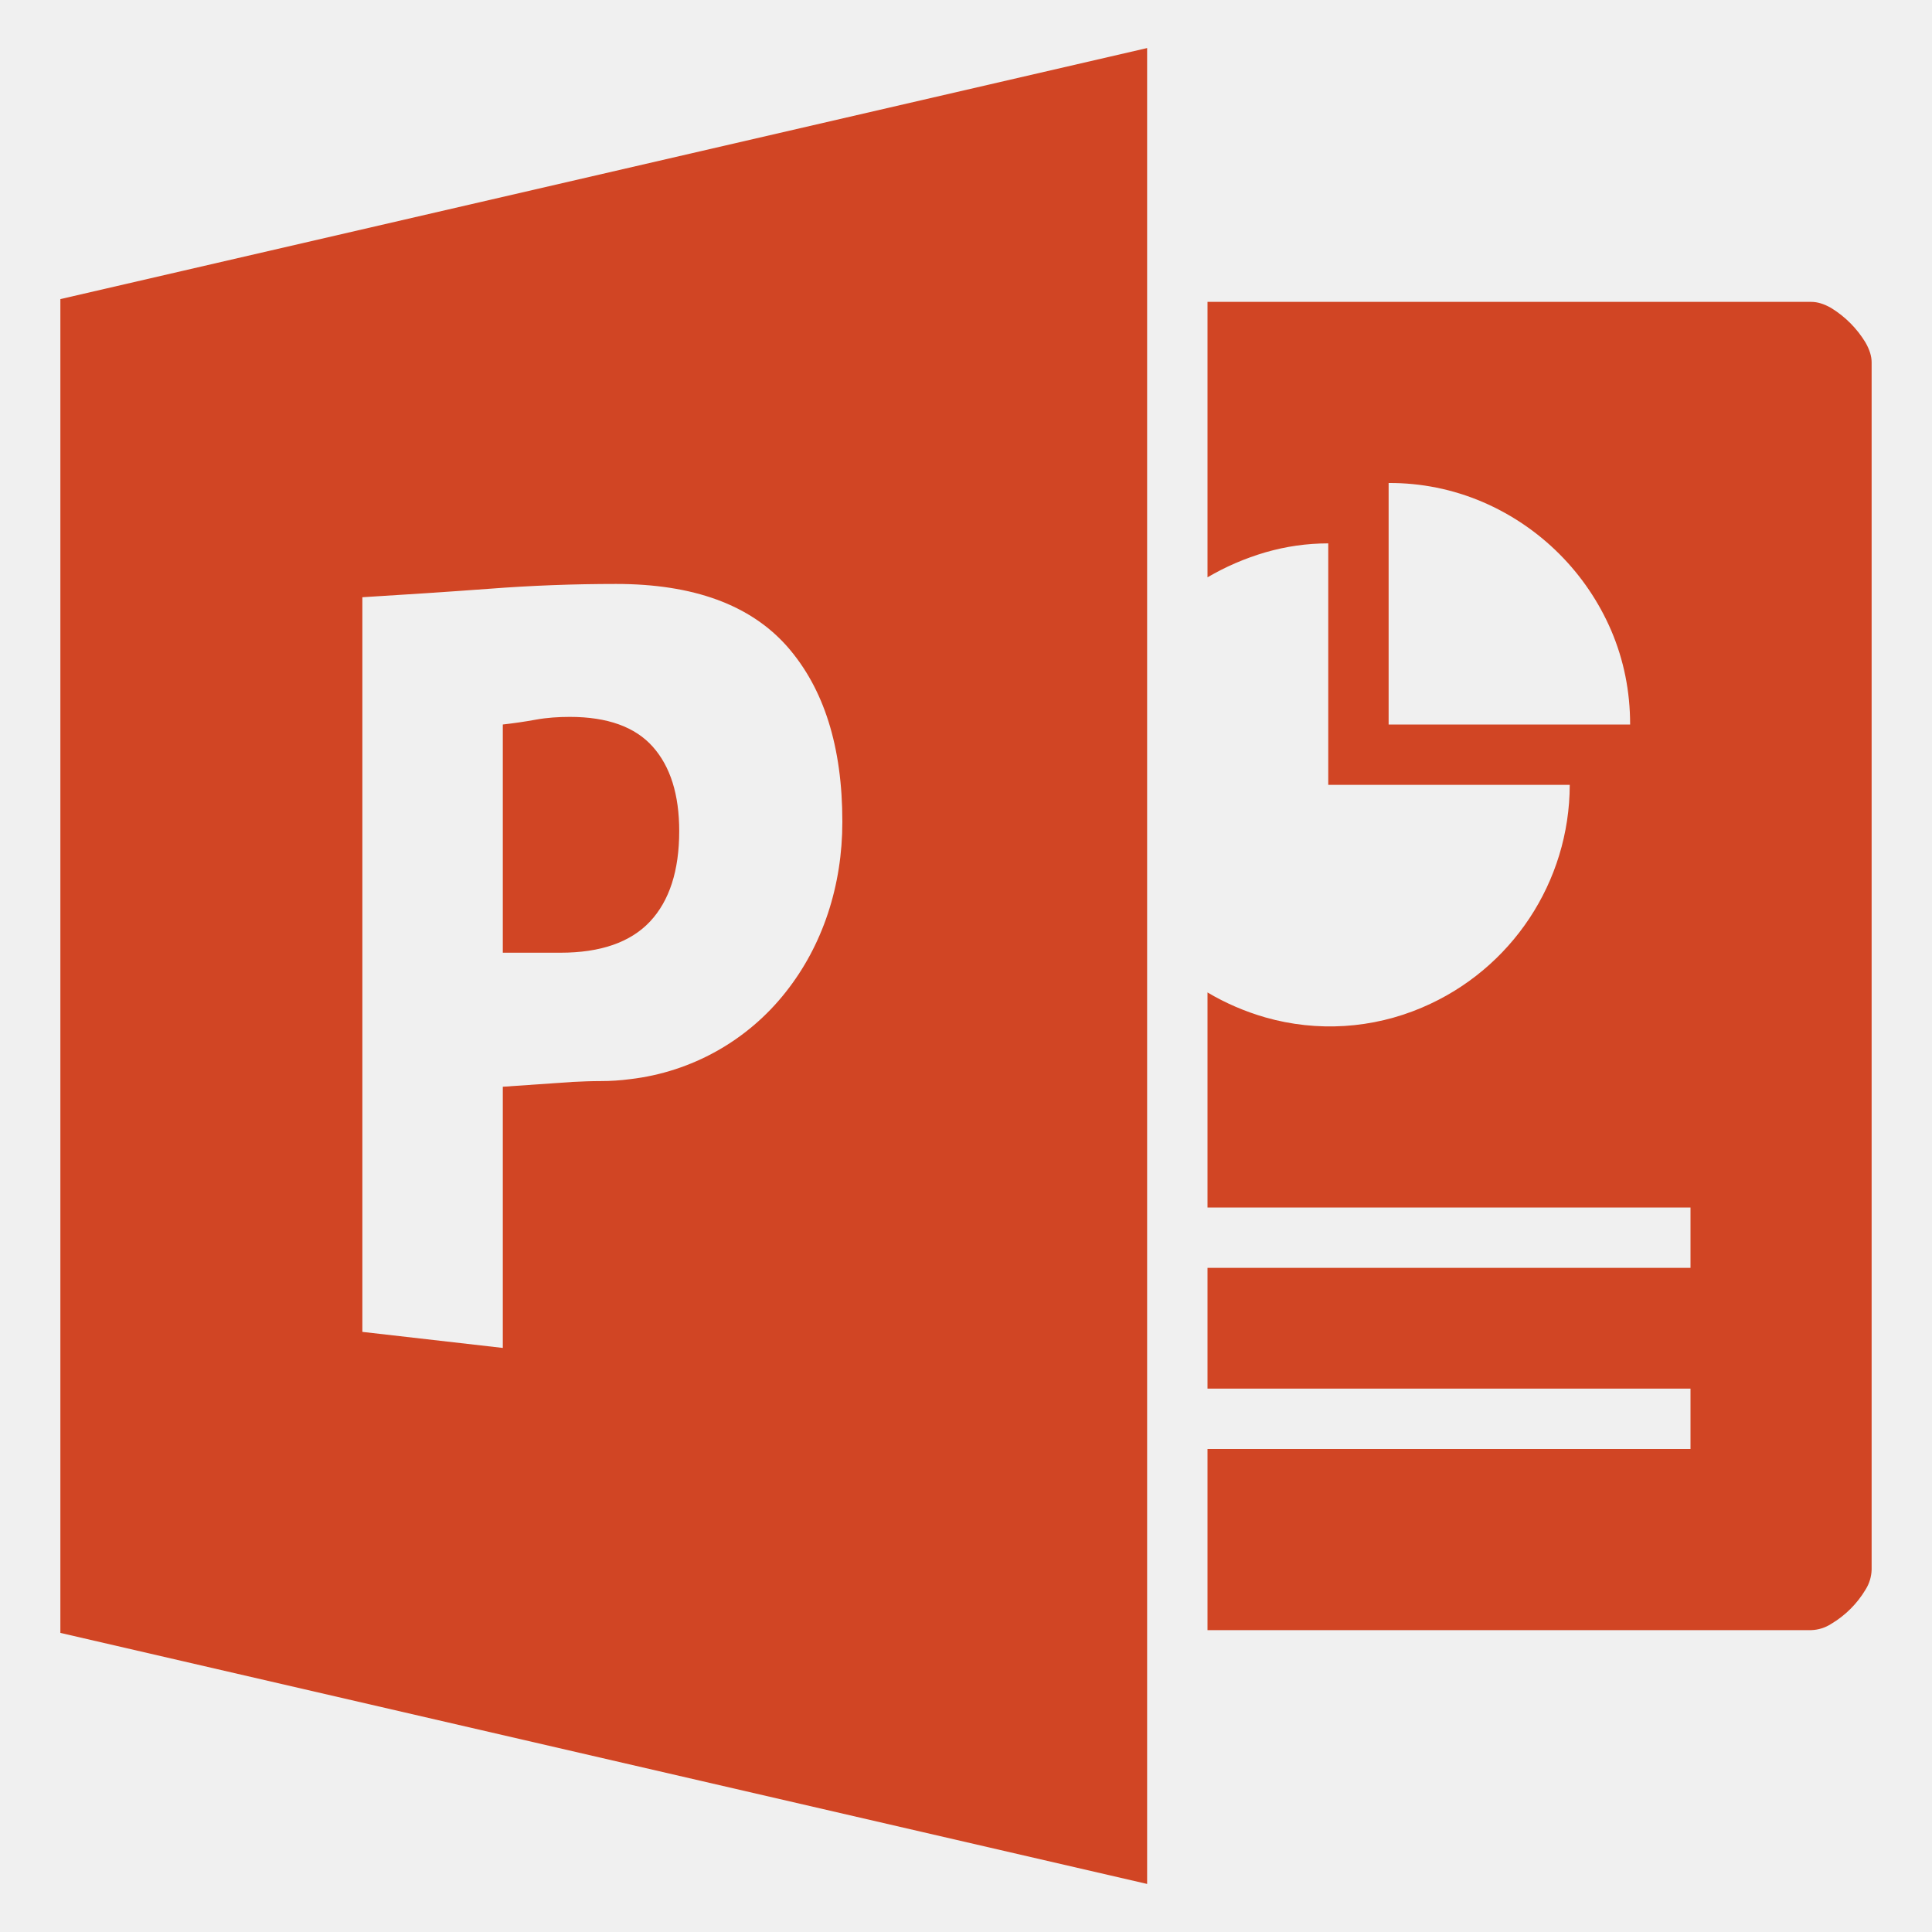
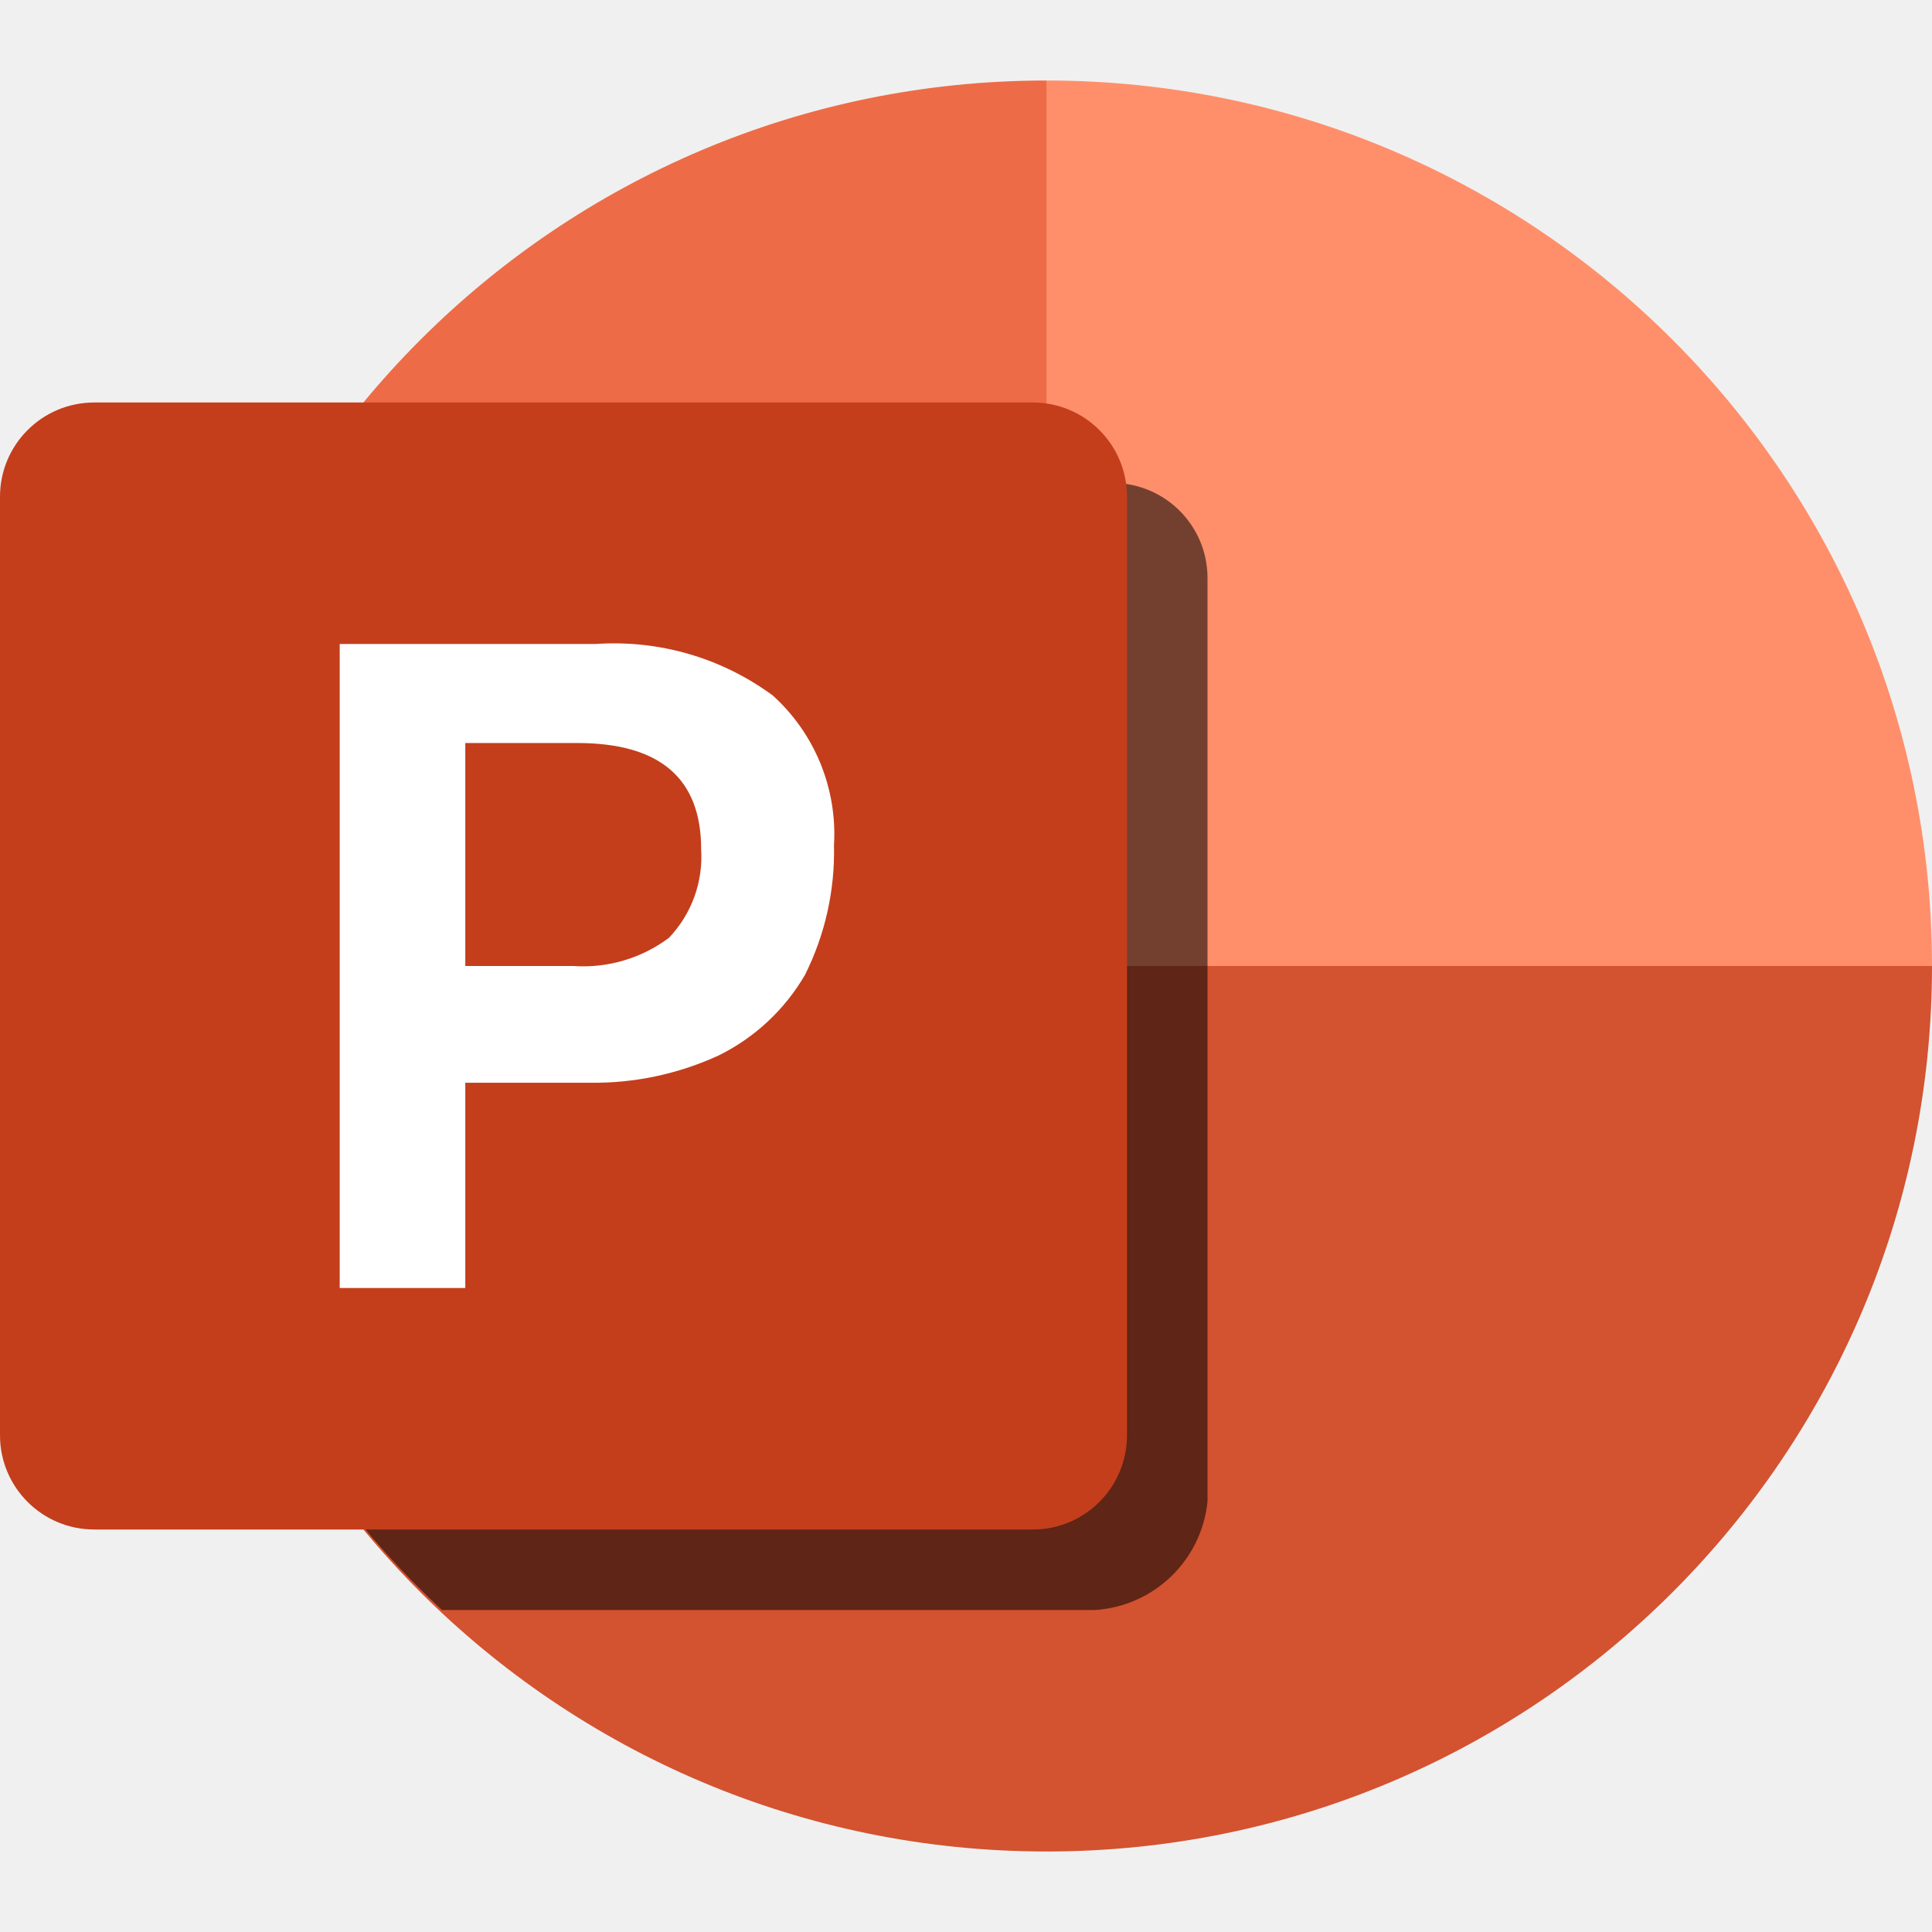
- <svg xmlns="http://www.w3.org/2000/svg" viewBox="8 8 16 16">
-   <path d="M8.5 10.477l9-2.079v15.204l-9-2.079V10.477zM11 19.03l1.164.133V17l.578-.04c.078-.004.156-.007.235-.007s.158-.005.242-.016a1.924 1.924 0 0 0 1.289-.722c.15-.19.267-.406.348-.649.08-.242.12-.496.12-.761 0-.62-.152-1.103-.456-1.45-.305-.346-.778-.519-1.418-.519-.35 0-.7.013-1.051.04-.352.026-.702.049-1.05.07v6.085zm2.625-4.148c0 .328-.081.578-.242.75-.162.172-.41.258-.742.258h-.477V14c.088-.01.18-.023.273-.04s.188-.023.282-.023c.312 0 .541.083.687.247.146.164.219.397.219.699zM23 10.5c.052 0 .106.017.164.05a.858.858 0 0 1 .285.286c.033.058.051.112.051.164v10a.327.327 0 0 1-.05.164.82.82 0 0 1-.286.285.323.323 0 0 1-.164.051h-5V20h4v-.5h-4v-1h4V18h-4v-1.781c.15.089.31.158.48.207a1.944 1.944 0 0 0 1.297-.082A2.007 2.007 0 0 0 21 14.5h-2v-2c-.178 0-.35.025-.52.074-.17.05-.33.119-.48.207V10.5h5zM21.5 14c0-.276-.053-.535-.156-.777a2.032 2.032 0 0 0-1.066-1.066A1.95 1.95 0 0 0 19.5 12v2h2z" fill="#d14524" />
+ <svg xmlns="http://www.w3.org/2000/svg" viewBox="0 0 24 24">
+   <defs>
+     <style>.cls-1{fill:none;}.cls-2{fill:#ed6c47;}.cls-3{fill:#ff8f6b;}.cls-4{fill:#d35230;}.cls-5{opacity:0.5;}.cls-6{opacity:0.1;}.cls-7{fill:#c43e1c;}.cls-8{fill:#fff;}</style>
+   </defs>
+   <g id="Powerpoint">
+     <rect class="cls-1" width="24" height="24" />
+     <path class="cls-2" d="M13,1A11,11,0,0,0,2,12l14.84,3.84Z" />
+     <path class="cls-3" d="M13,1A11,11,0,0,1,24,12L18.5,15,13,12Z" />
+     <path class="cls-4" d="M2,12a11,11,0,0,0,22,0Z" />
+     <path class="cls-5" d="M15,18.65V7.17A1.18,1.18,0,0,0,13.83,6H3.8A10.91,10.91,0,0,0,5.49,20H13.6A1.5,1.5,0,0,0,15,18.65Z" />
+     <path class="cls-6" d="M15,18.65V7.17A1.18,1.18,0,0,0,13.83,6H3.8A10.91,10.91,0,0,0,5.49,20H13.6A1.5,1.5,0,0,0,15,18.65Z" />
+     <rect id="Back_Plate" data-name="Back Plate" class="cls-7" y="5" width="14" height="14" rx="1.17" />
+     <path class="cls-8" d="M7.4,8a3.32,3.32,0,0,1,2.2.64,2.32,2.32,0,0,1,.76,1.86A3.42,3.42,0,0,1,10,12.11a2.54,2.54,0,0,1-1.07,1,3.7,3.7,0,0,1-1.61.34H5.78V16H4.22V8ZM5.78,12H7.12a1.78,1.78,0,0,0,1.19-.35,1.46,1.46,0,0,0,.4-1.1c0-.88-.51-1.32-1.54-1.32H5.78Z" />
+   </g>
</svg>
